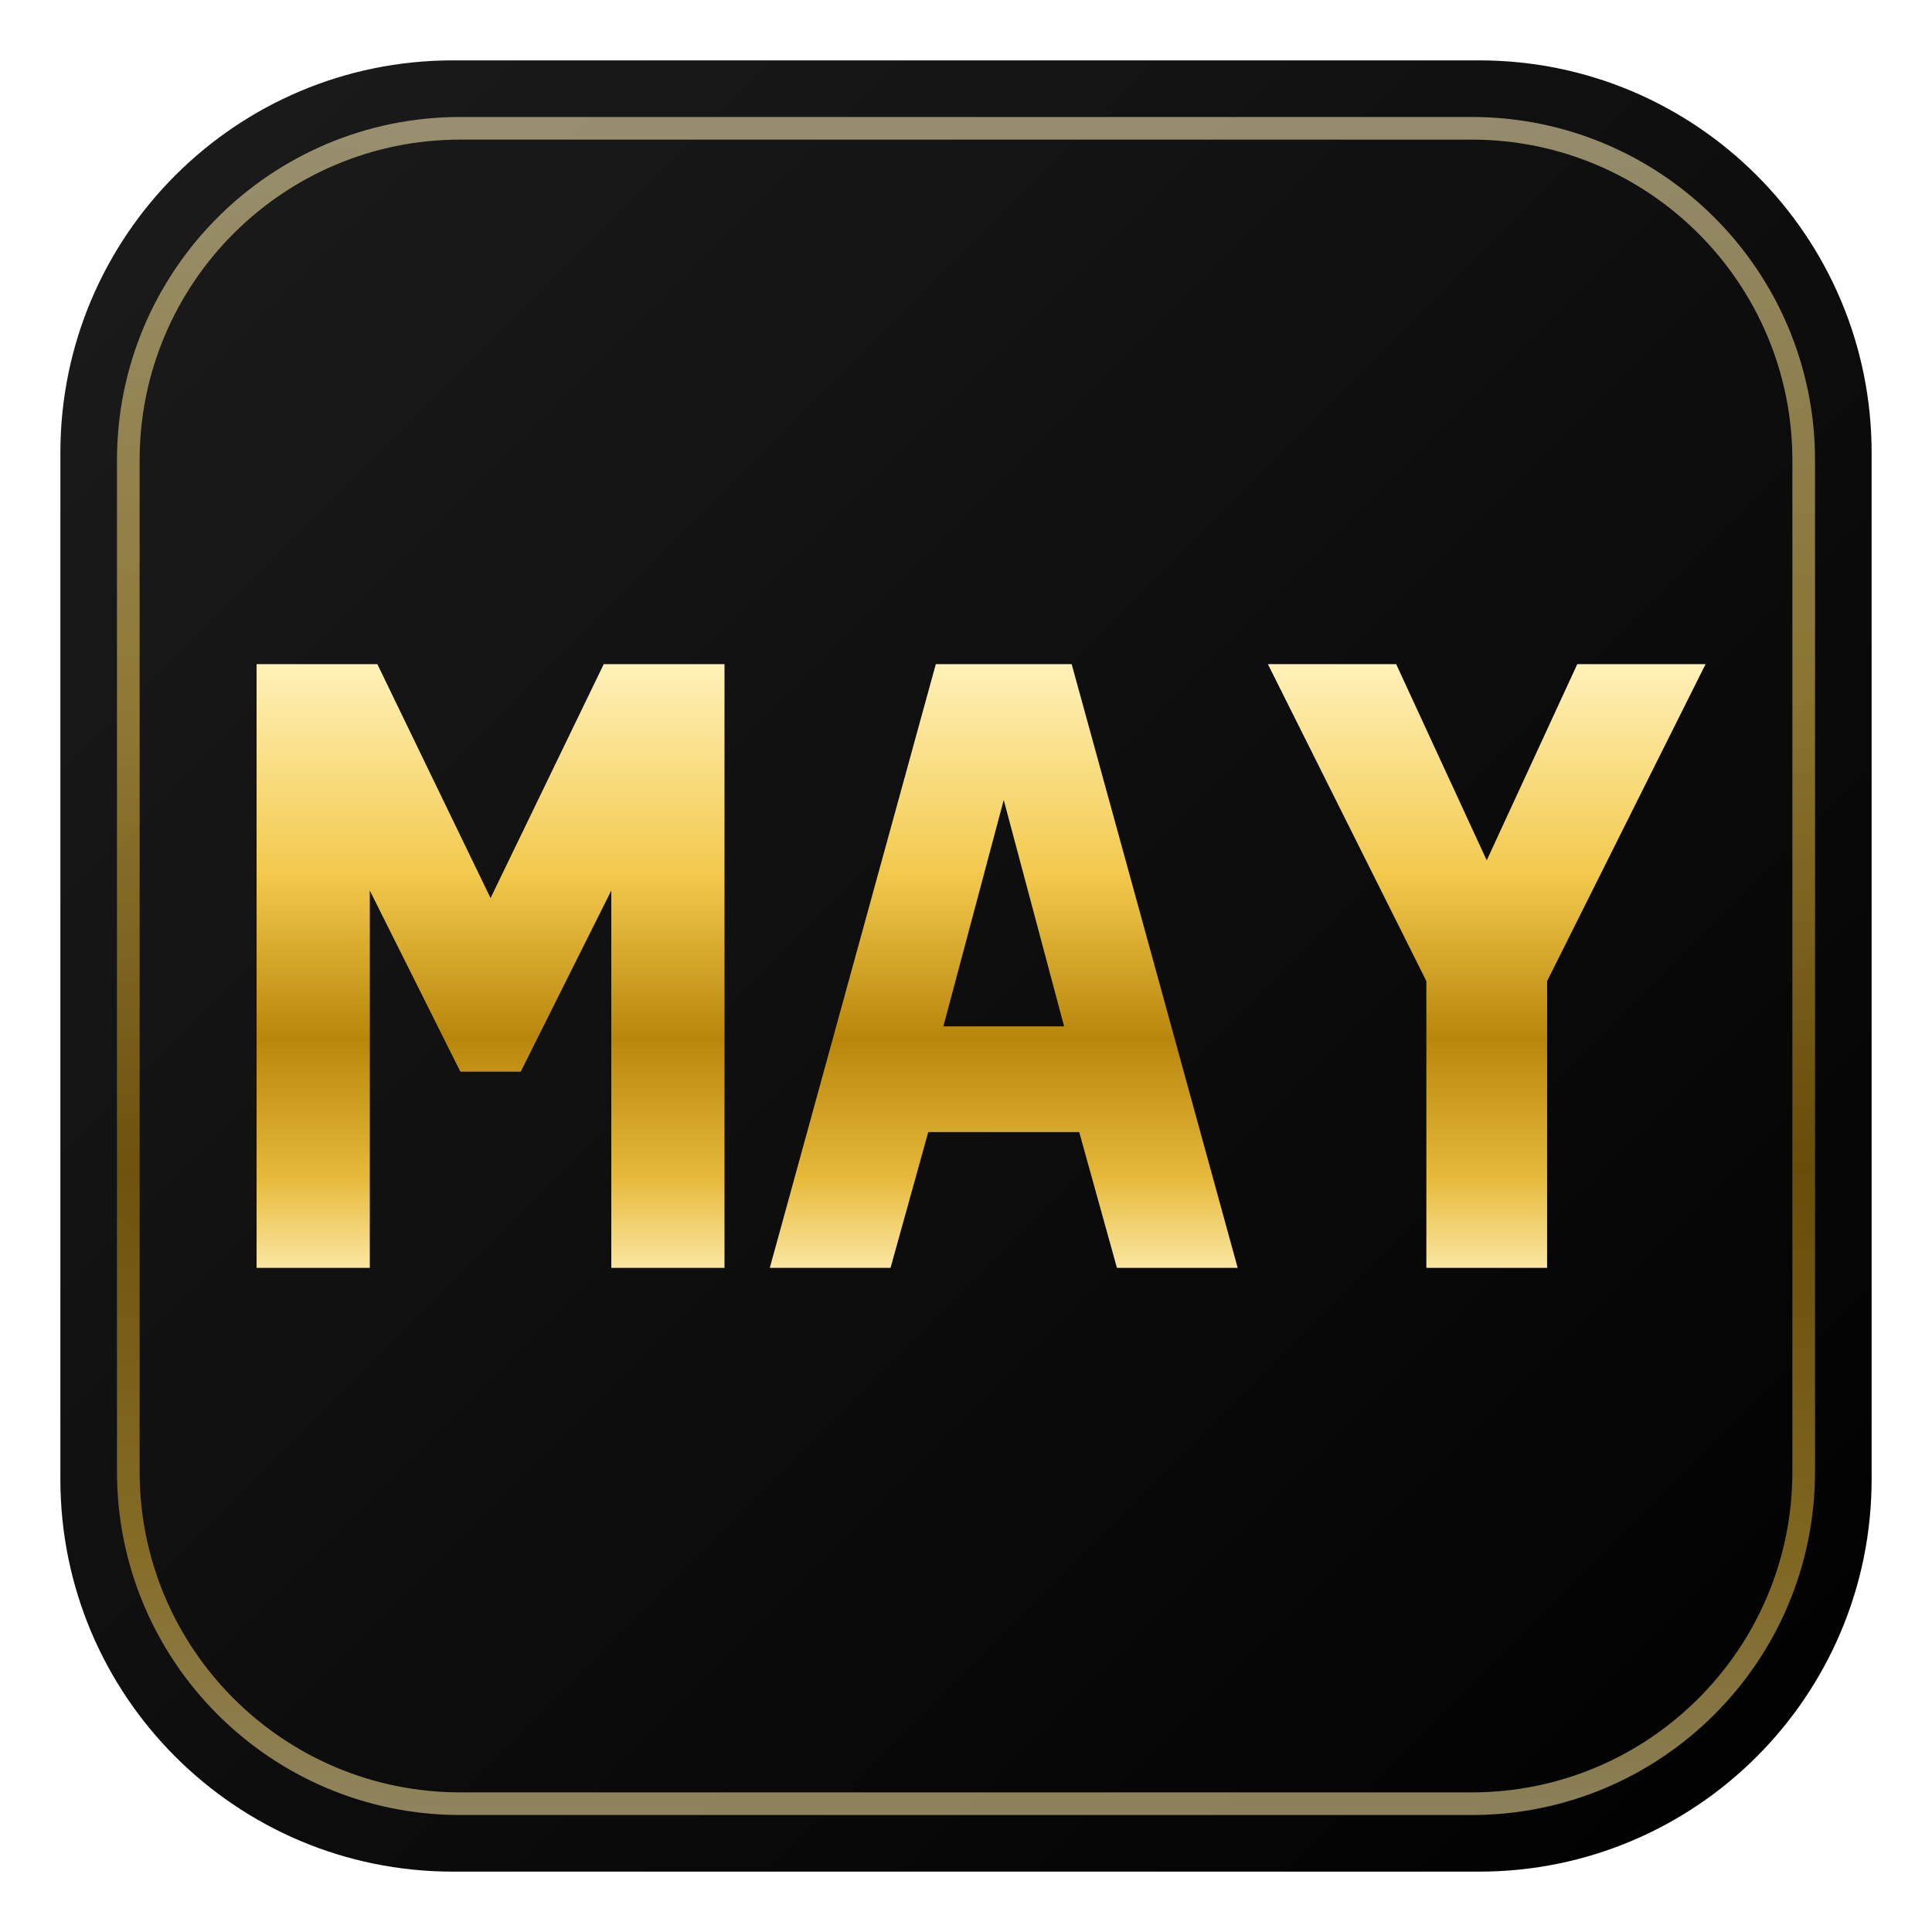
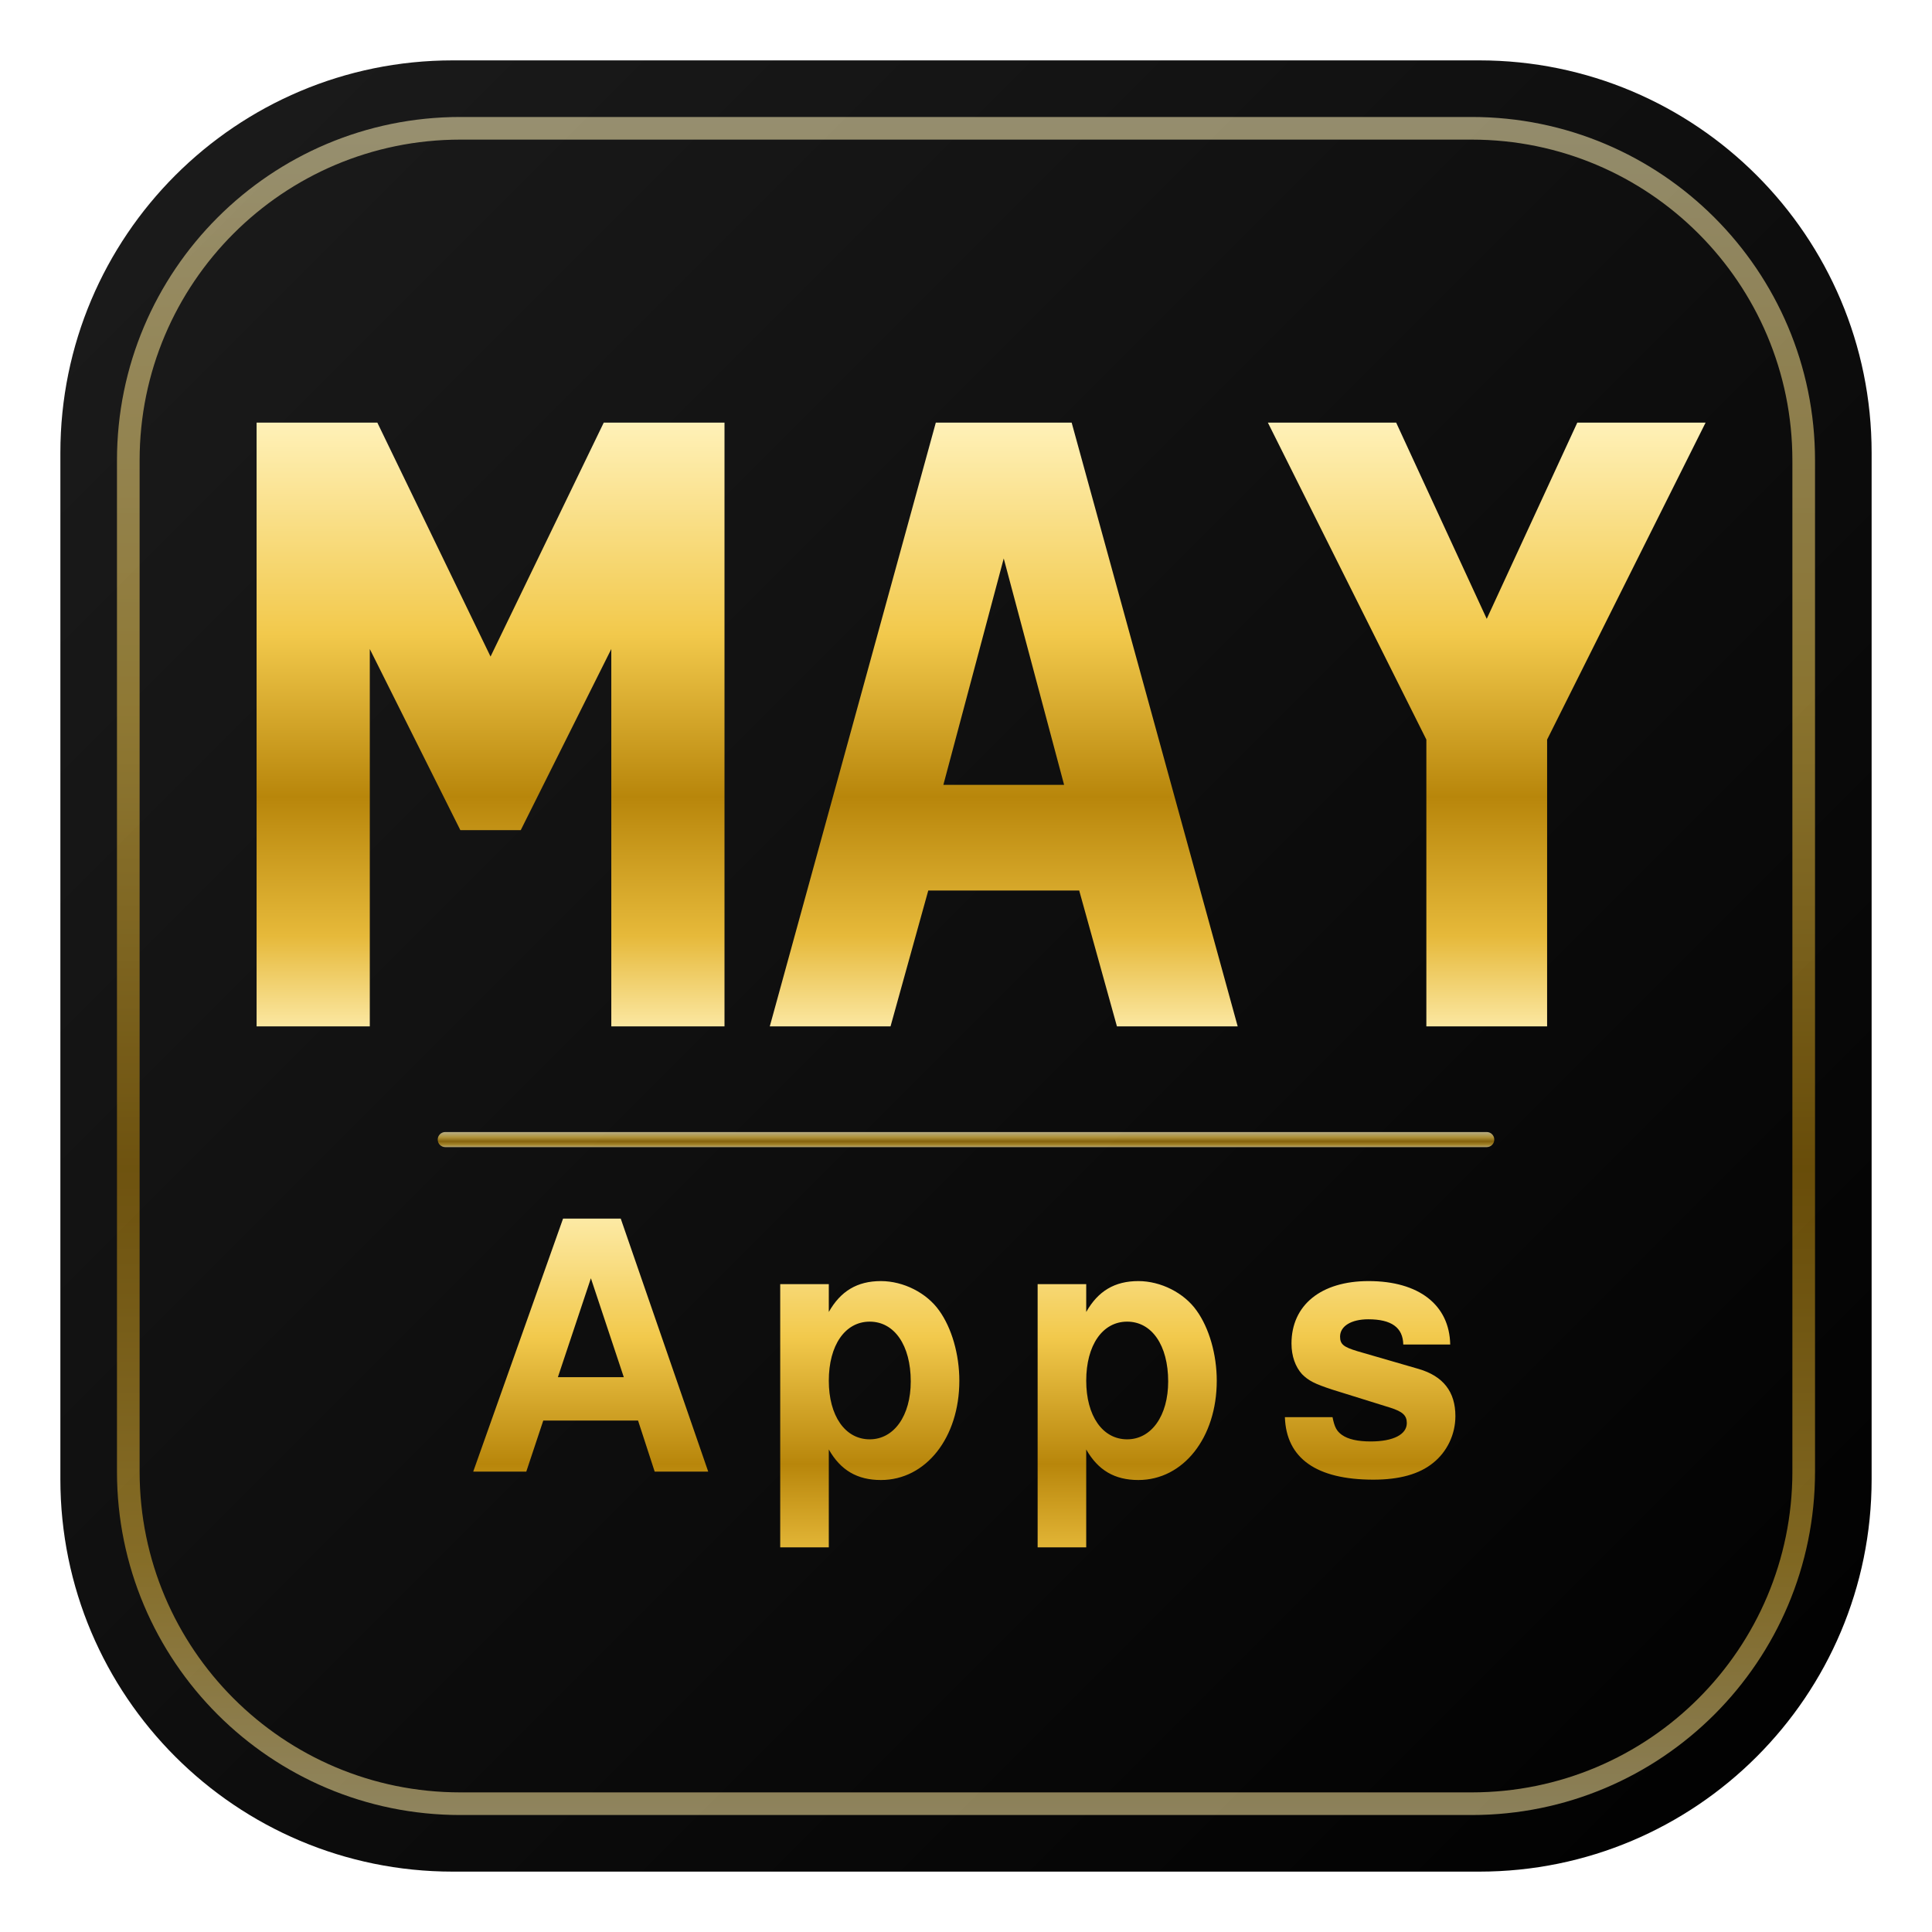
<svg xmlns="http://www.w3.org/2000/svg" viewBox="0 0 256 256">
  <defs>
    <linearGradient id="gold" x1="0" y1="0" x2="0" y2="1">
      <stop offset="0" stop-color="#fff1b8" />
      <stop offset="0.35" stop-color="#f2c94c" />
      <stop offset="0.62" stop-color="#b8860b" />
      <stop offset="0.85" stop-color="#e6b93a" />
      <stop offset="1" stop-color="#fbe7a1" />
    </linearGradient>
-     <linearGradient id="letters" x1="0" y1="88" x2="0" y2="168" gradientUnits="userSpaceOnUse">
+     <linearGradient id="may" x1="0" y1="56" x2="0" y2="136" gradientUnits="userSpaceOnUse">
      <stop offset="0" stop-color="#fff1b8" />
      <stop offset="0.35" stop-color="#f2c94c" />
      <stop offset="0.62" stop-color="#b8860b" />
      <stop offset="0.85" stop-color="#e6b93a" />
      <stop offset="1" stop-color="#fbe7a1" />
+     </linearGradient>
+     <linearGradient id="apps" x1="0" y1="158" x2="0" y2="206" gradientUnits="userSpaceOnUse">
+       <stop offset="0" stop-color="#fff1b8" />
+       <stop offset="0.4" stop-color="#f2c94c" />
+       <stop offset="0.75" stop-color="#b8860b" />
+       <stop offset="1" stop-color="#e6b93a" />
    </linearGradient>
    <linearGradient id="black" x1="0" y1="0" x2="1" y2="1">
      <stop offset="0" stop-color="#1c1c1c" />
      <stop offset="1" stop-color="#000" />
    </linearGradient>
  </defs>
  <rect x="8" y="8" width="240" height="240" rx="52" fill="url(#black)" />
  <rect x="17" y="17" width="222" height="222" rx="44" fill="none" stroke="url(#gold)" stroke-width="3" opacity="0.55" />
-   <g fill="url(#letters)" fill-rule="evenodd">
-     <path d="M34 168 V88 h16 l15 31 l15 -31 h16 v80 h-15 v-50 l-12 24 h-8 l-12 -24 v50 z" />
-     <path d="M102 168 L124 88 h18 l22 80 h-16 l-5 -18 h-20 l-5 18 z M133 106 L141 136 H125 z" />
-     <path d="M168 88 h17 l12 26 l12 -26 h17 l-21 42 v38 h-16 v-38 z" />
+   <g fill="url(#may)" fill-rule="evenodd">
+     <path d="M34 136 V56 h16 l15 31 l15 -31 h16 v80 h-15 v-50 l-12 24 h-8 l-12 -24 v50 z" />
+     <path d="M102 136 L124 56 h18 l22 80 h-16 l-5 -18 h-20 l-5 18 z M133 74 L141 104 H125 z" />
+     <path d="M168 56 h17 l12 26 l12 -26 h17 l-21 42 v38 h-16 v-38 z" />
  </g>
+   <rect x="58" y="150" width="140" height="2" rx="1" fill="url(#gold)" opacity="0.7" />
+   <text x="128" y="195" text-anchor="middle" fill="url(#apps)" font-family="'Segoe UI', 'Helvetica Neue', Helvetica, Arial, 'DejaVu Sans', sans-serif" font-size="46" font-weight="600" letter-spacing="6">Apps</text>
</svg>
